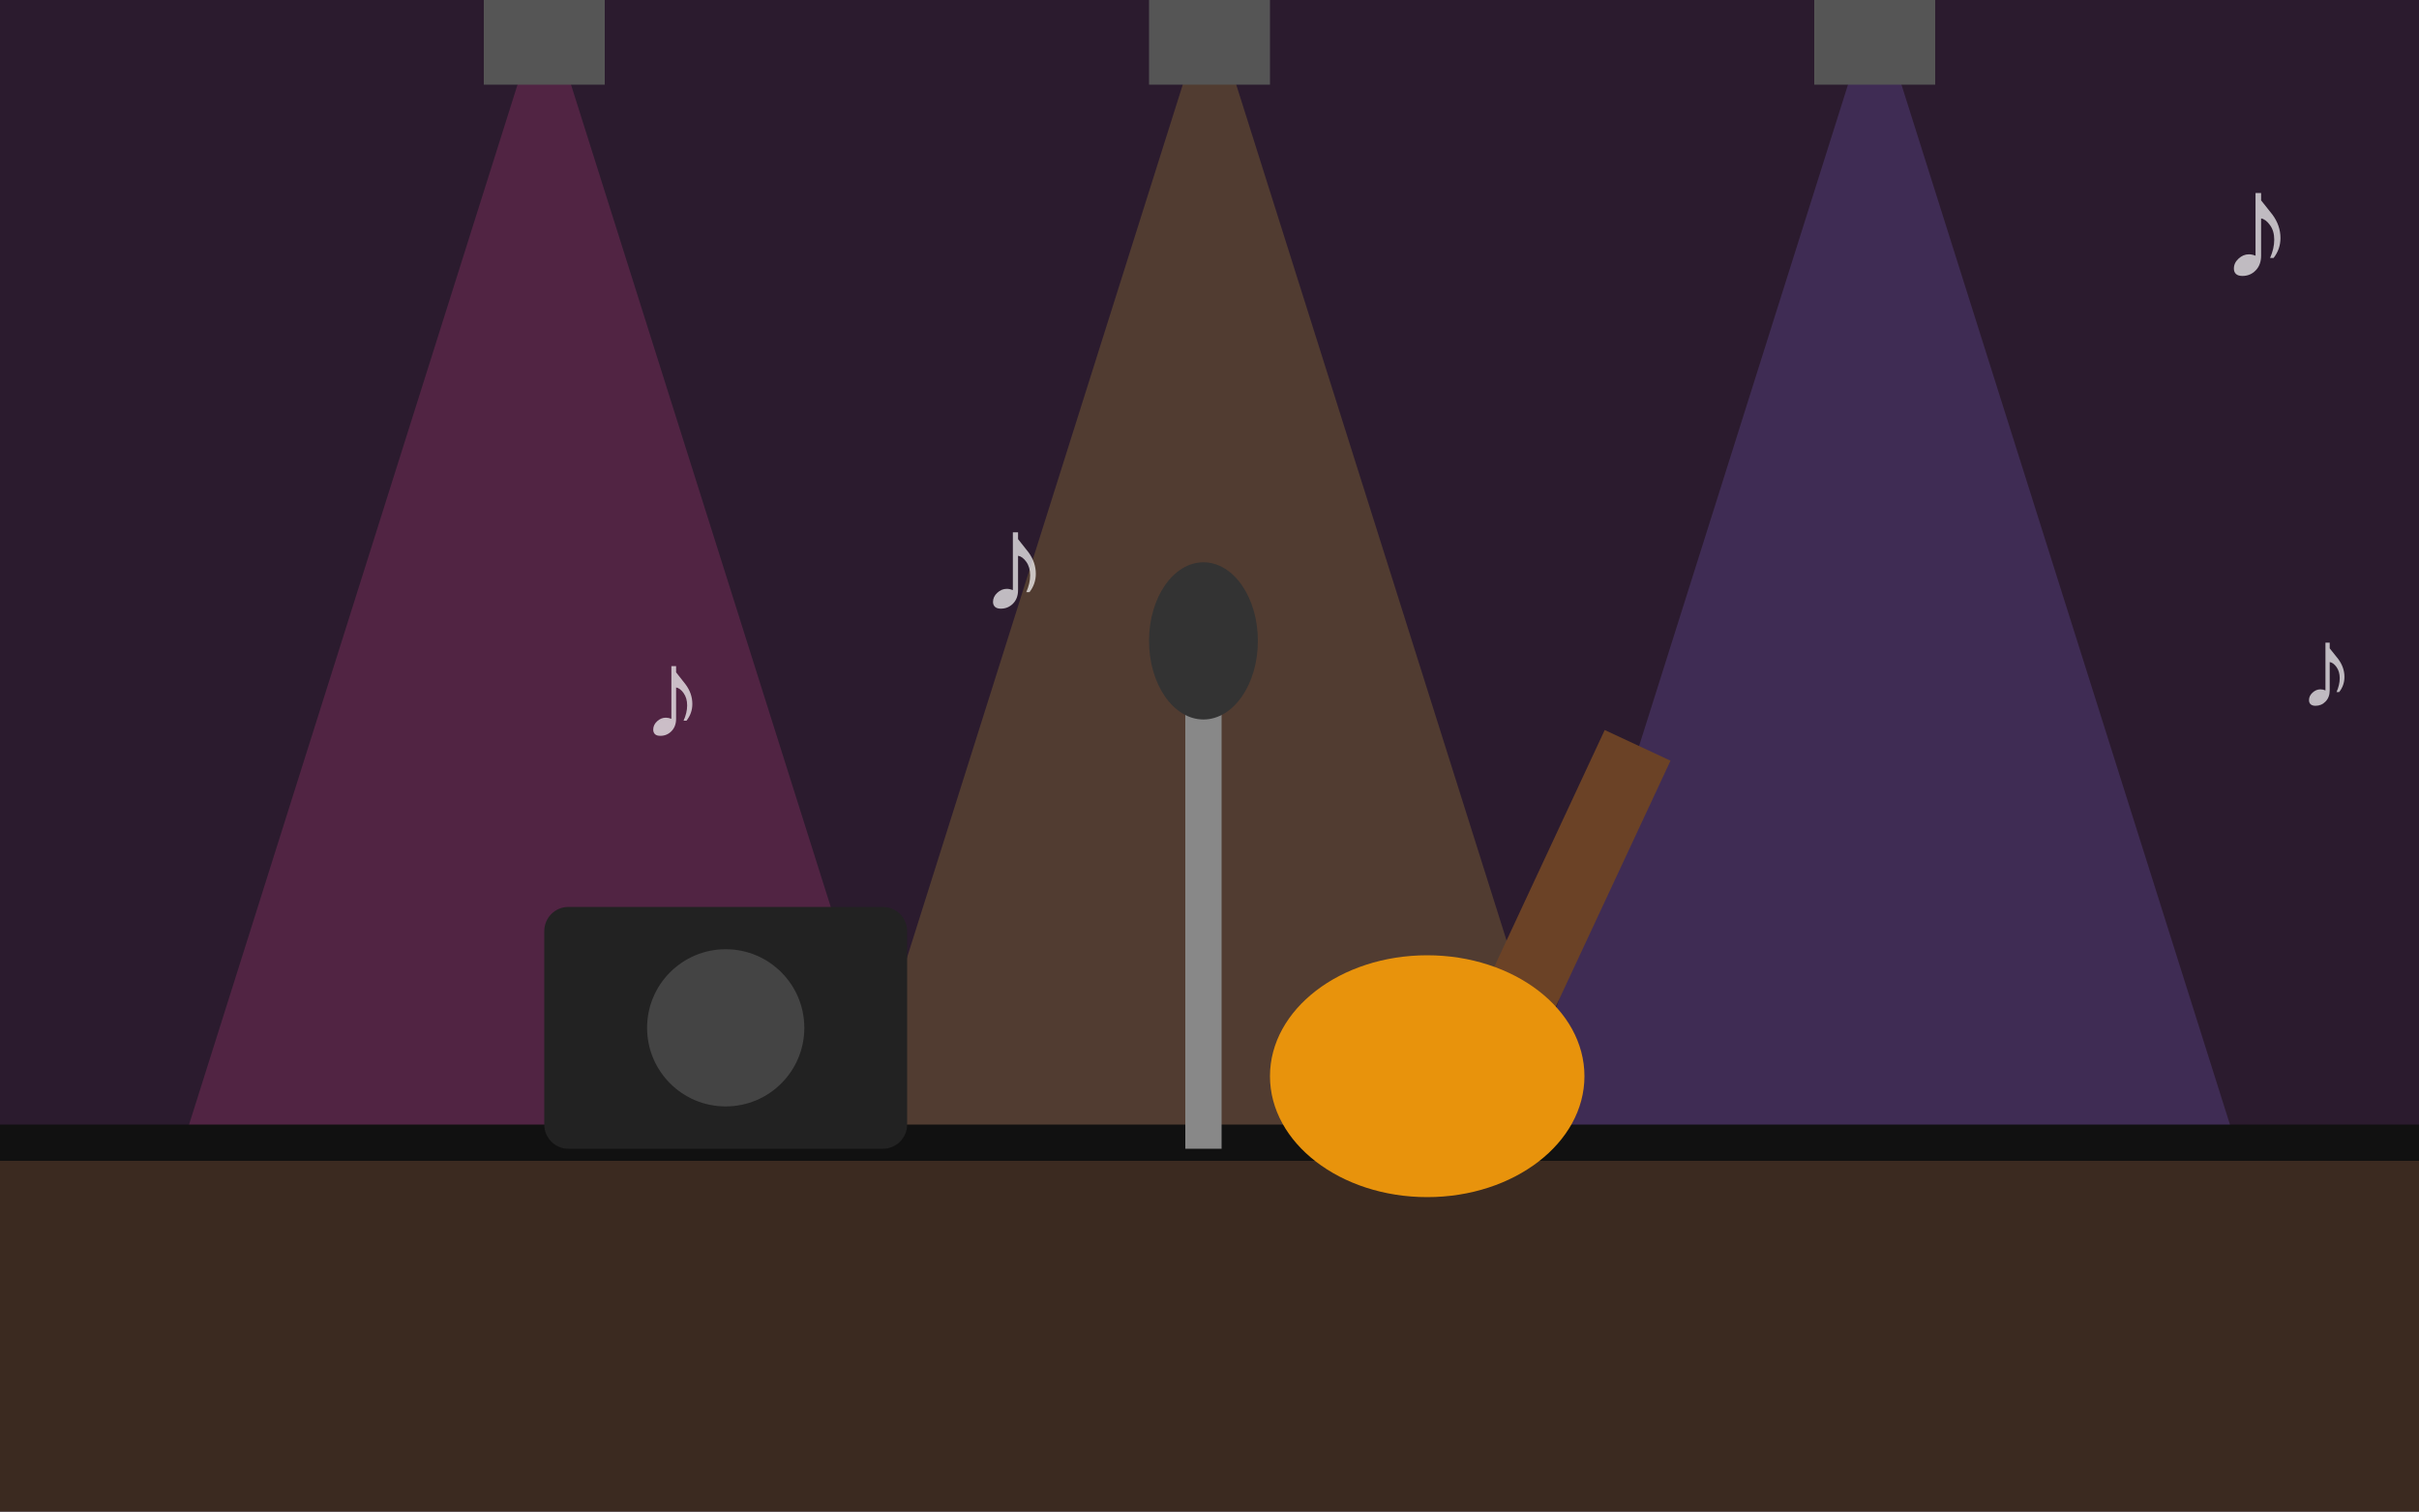
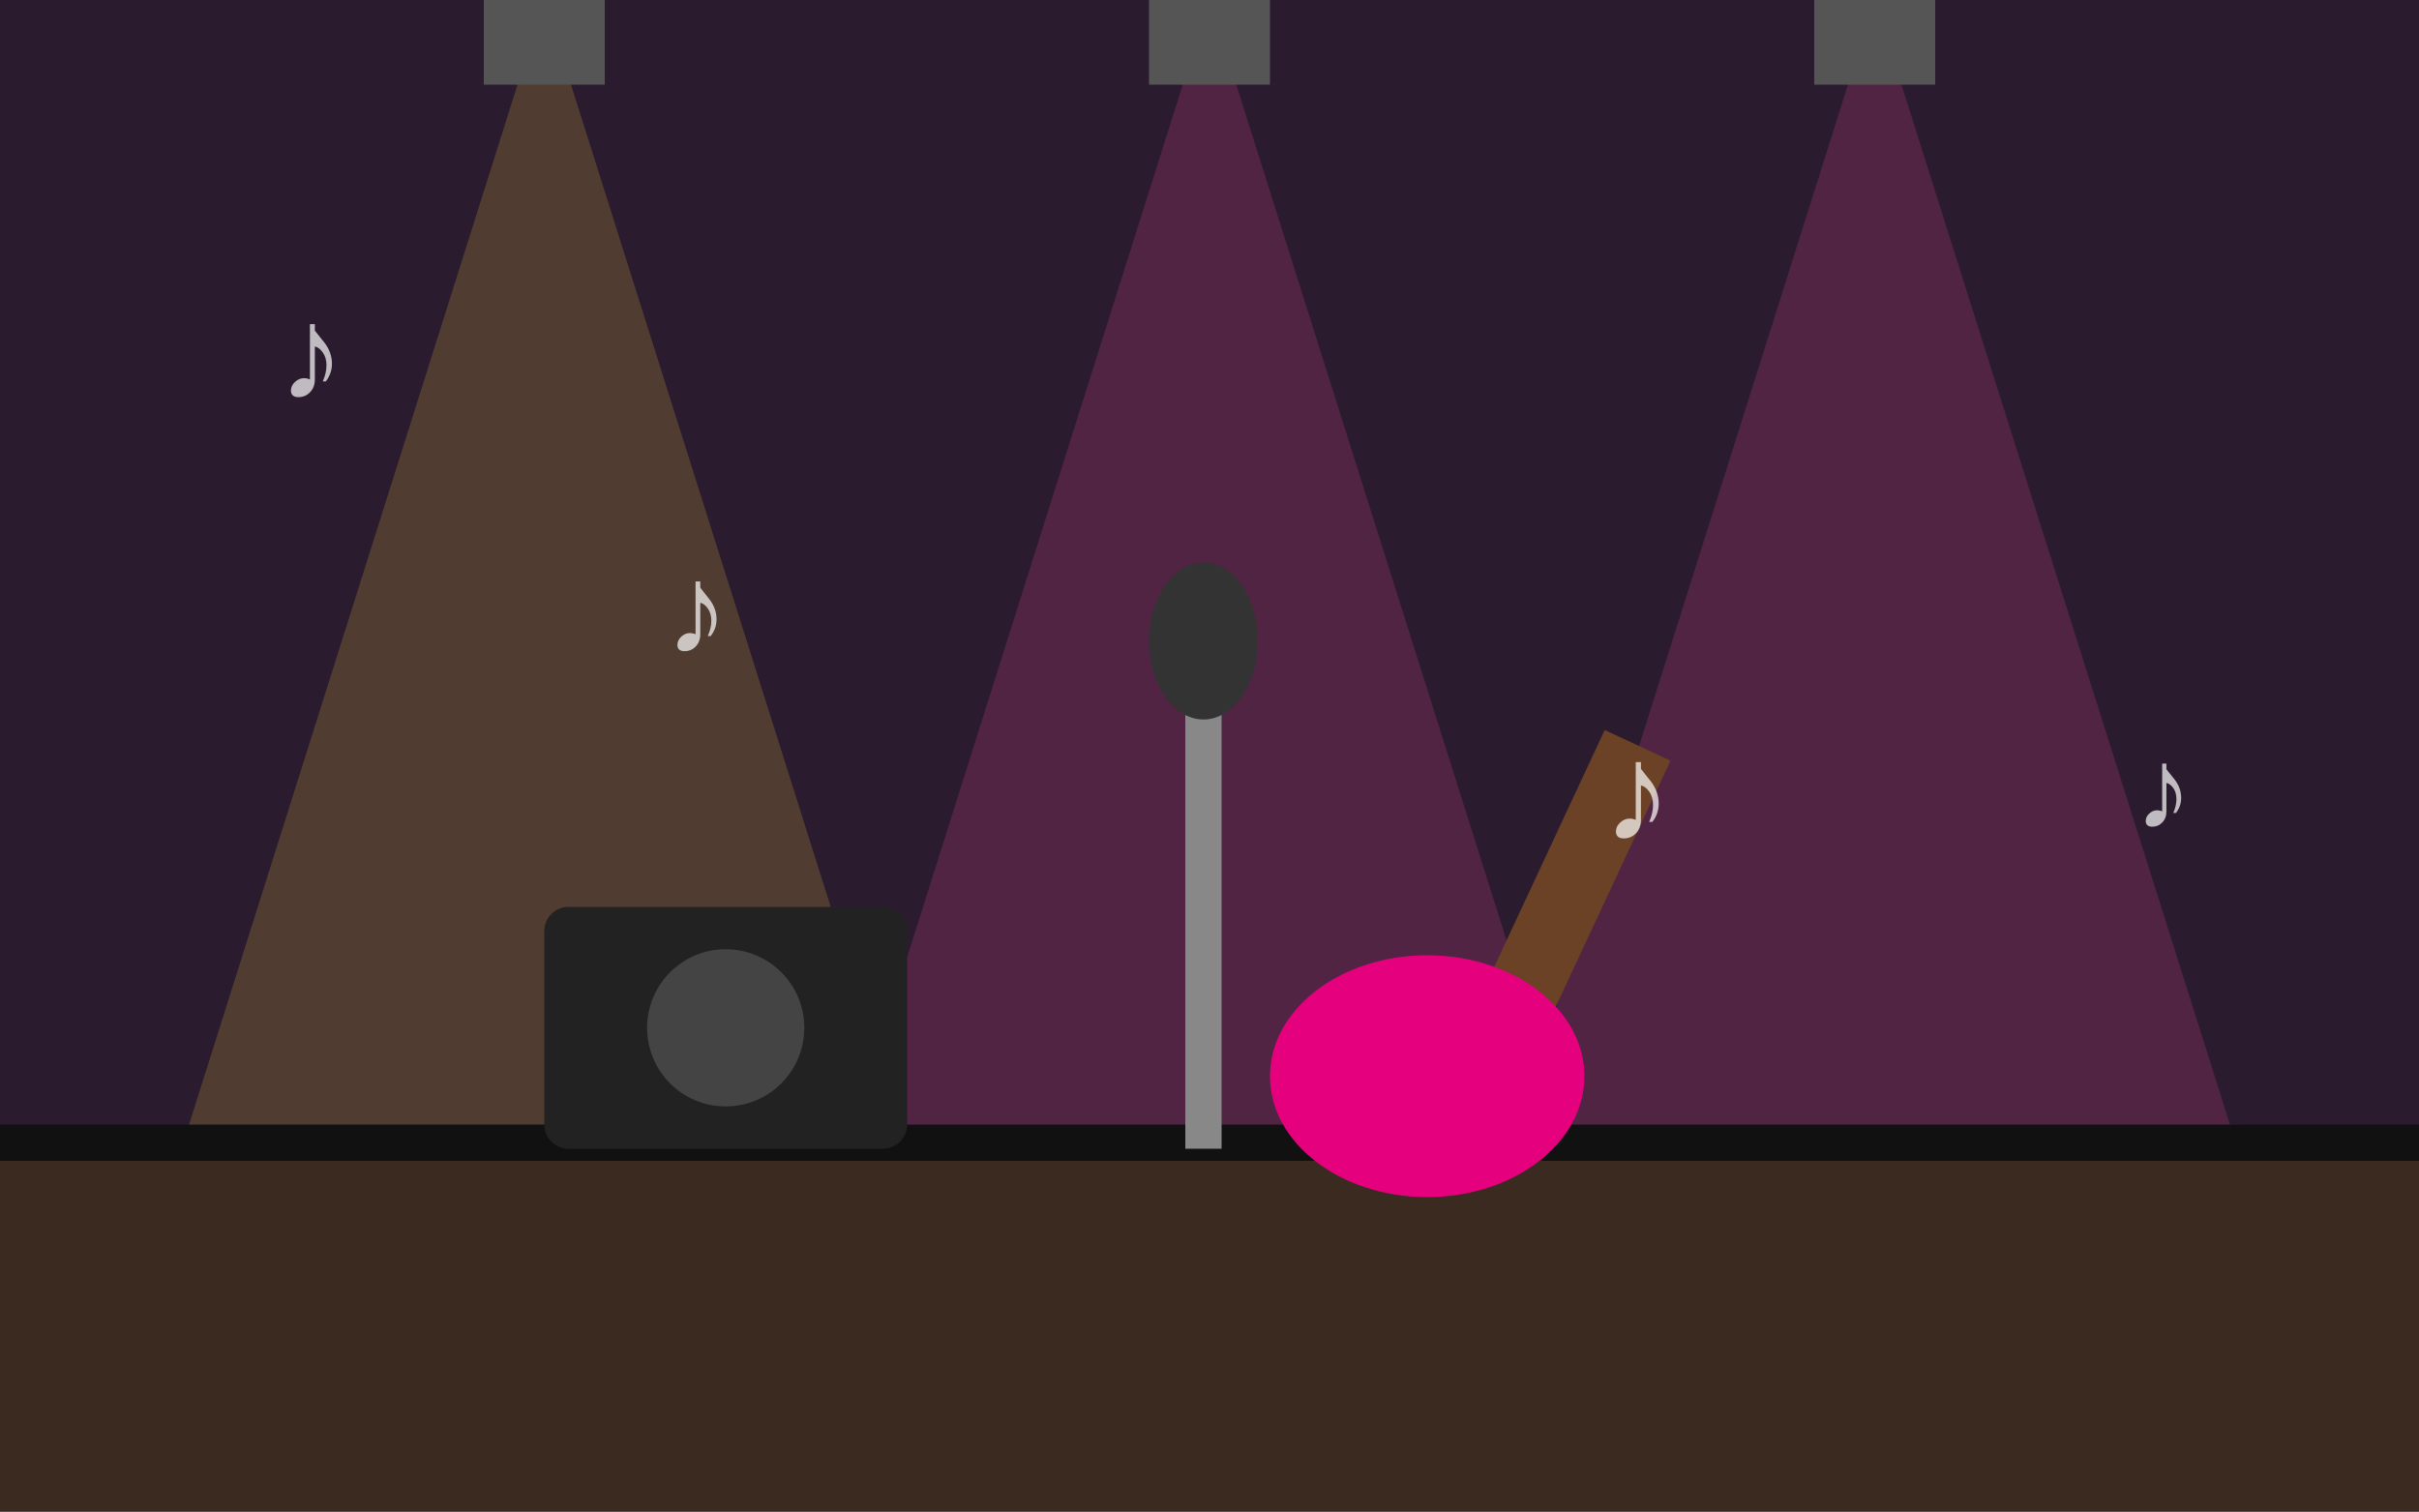
<svg xmlns="http://www.w3.org/2000/svg" viewBox="0 0 400 250" preserveAspectRatio="xMidYMid slice">
  <rect width="400" height="250" fill="#2B1B2E" />
-   <path d="M90 0 L30 190 L150 190Z" fill="#FF4FA3" opacity=".18" />
+   <path d="M90 0 L30 190 L150 190Z" fill="#FFD23F" opacity=".18" />
  <rect x="80" y="0" width="20" height="14" fill="#555" />
-   <path d="M200 0 L140 190 L260 190Z" fill="#FFD23F" opacity=".18" />
+   <path d="M200 0 L140 190 L260 190Z" fill="#FF4FA3" opacity=".18" />
  <rect x="190" y="0" width="20" height="14" fill="#555" />
-   <path d="M310 0 L250 190 L370 190Z" fill="#9D7BFF" opacity=".18" />
+   <path d="M310 0 L250 190 L370 190Z" fill="#FF4FA3" opacity=".18" />
  <rect x="300" y="0" width="20" height="14" fill="#555" />
  <rect y="190" width="400" height="60" fill="#3B2A20" />
  <rect y="186" width="400" height="6" fill="#111" />
  <rect x="196" y="110" width="6" height="80" fill="#888" />
  <ellipse cx="199" cy="106" rx="9" ry="13" fill="#333" />
  <rect x="250" y="120" width="12" height="70" fill="#6B4226" transform="rotate(25 256 155)" />
-   <ellipse cx="236" cy="178" rx="26" ry="20" fill="#E8930C" />
+   <ellipse cx="236" cy="178" rx="26" ry="20" fill="#E5007E" />
  <rect x="90" y="150" width="60" height="40" rx="4" fill="#222" />
  <circle cx="120" cy="170" r="13" fill="#444" />
-   <text x="106" y="122" font-size="21" fill="#fff" opacity=".7" font-family="Arial">♪</text>
-   <text x="367" y="46" font-size="25" fill="#fff" opacity=".7" font-family="Arial">♪</text>
-   <text x="162" y="101" font-size="23" fill="#fff" opacity=".7" font-family="Arial">♪</text>
-   <text x="380" y="117" font-size="19" fill="#fff" opacity=".7" font-family="Arial">♪</text>
+   <text x="353" y="137" font-size="19" fill="#fff" opacity=".7" font-family="Arial">♪</text>
+   <text x="46" y="66" font-size="22" fill="#fff" opacity=".7" font-family="Arial">♪</text>
+   <text x="110" y="108" font-size="21" fill="#fff" opacity=".7" font-family="Arial">♪</text>
+   <text x="265" y="139" font-size="23" fill="#fff" opacity=".7" font-family="Arial">♪</text>
</svg>
